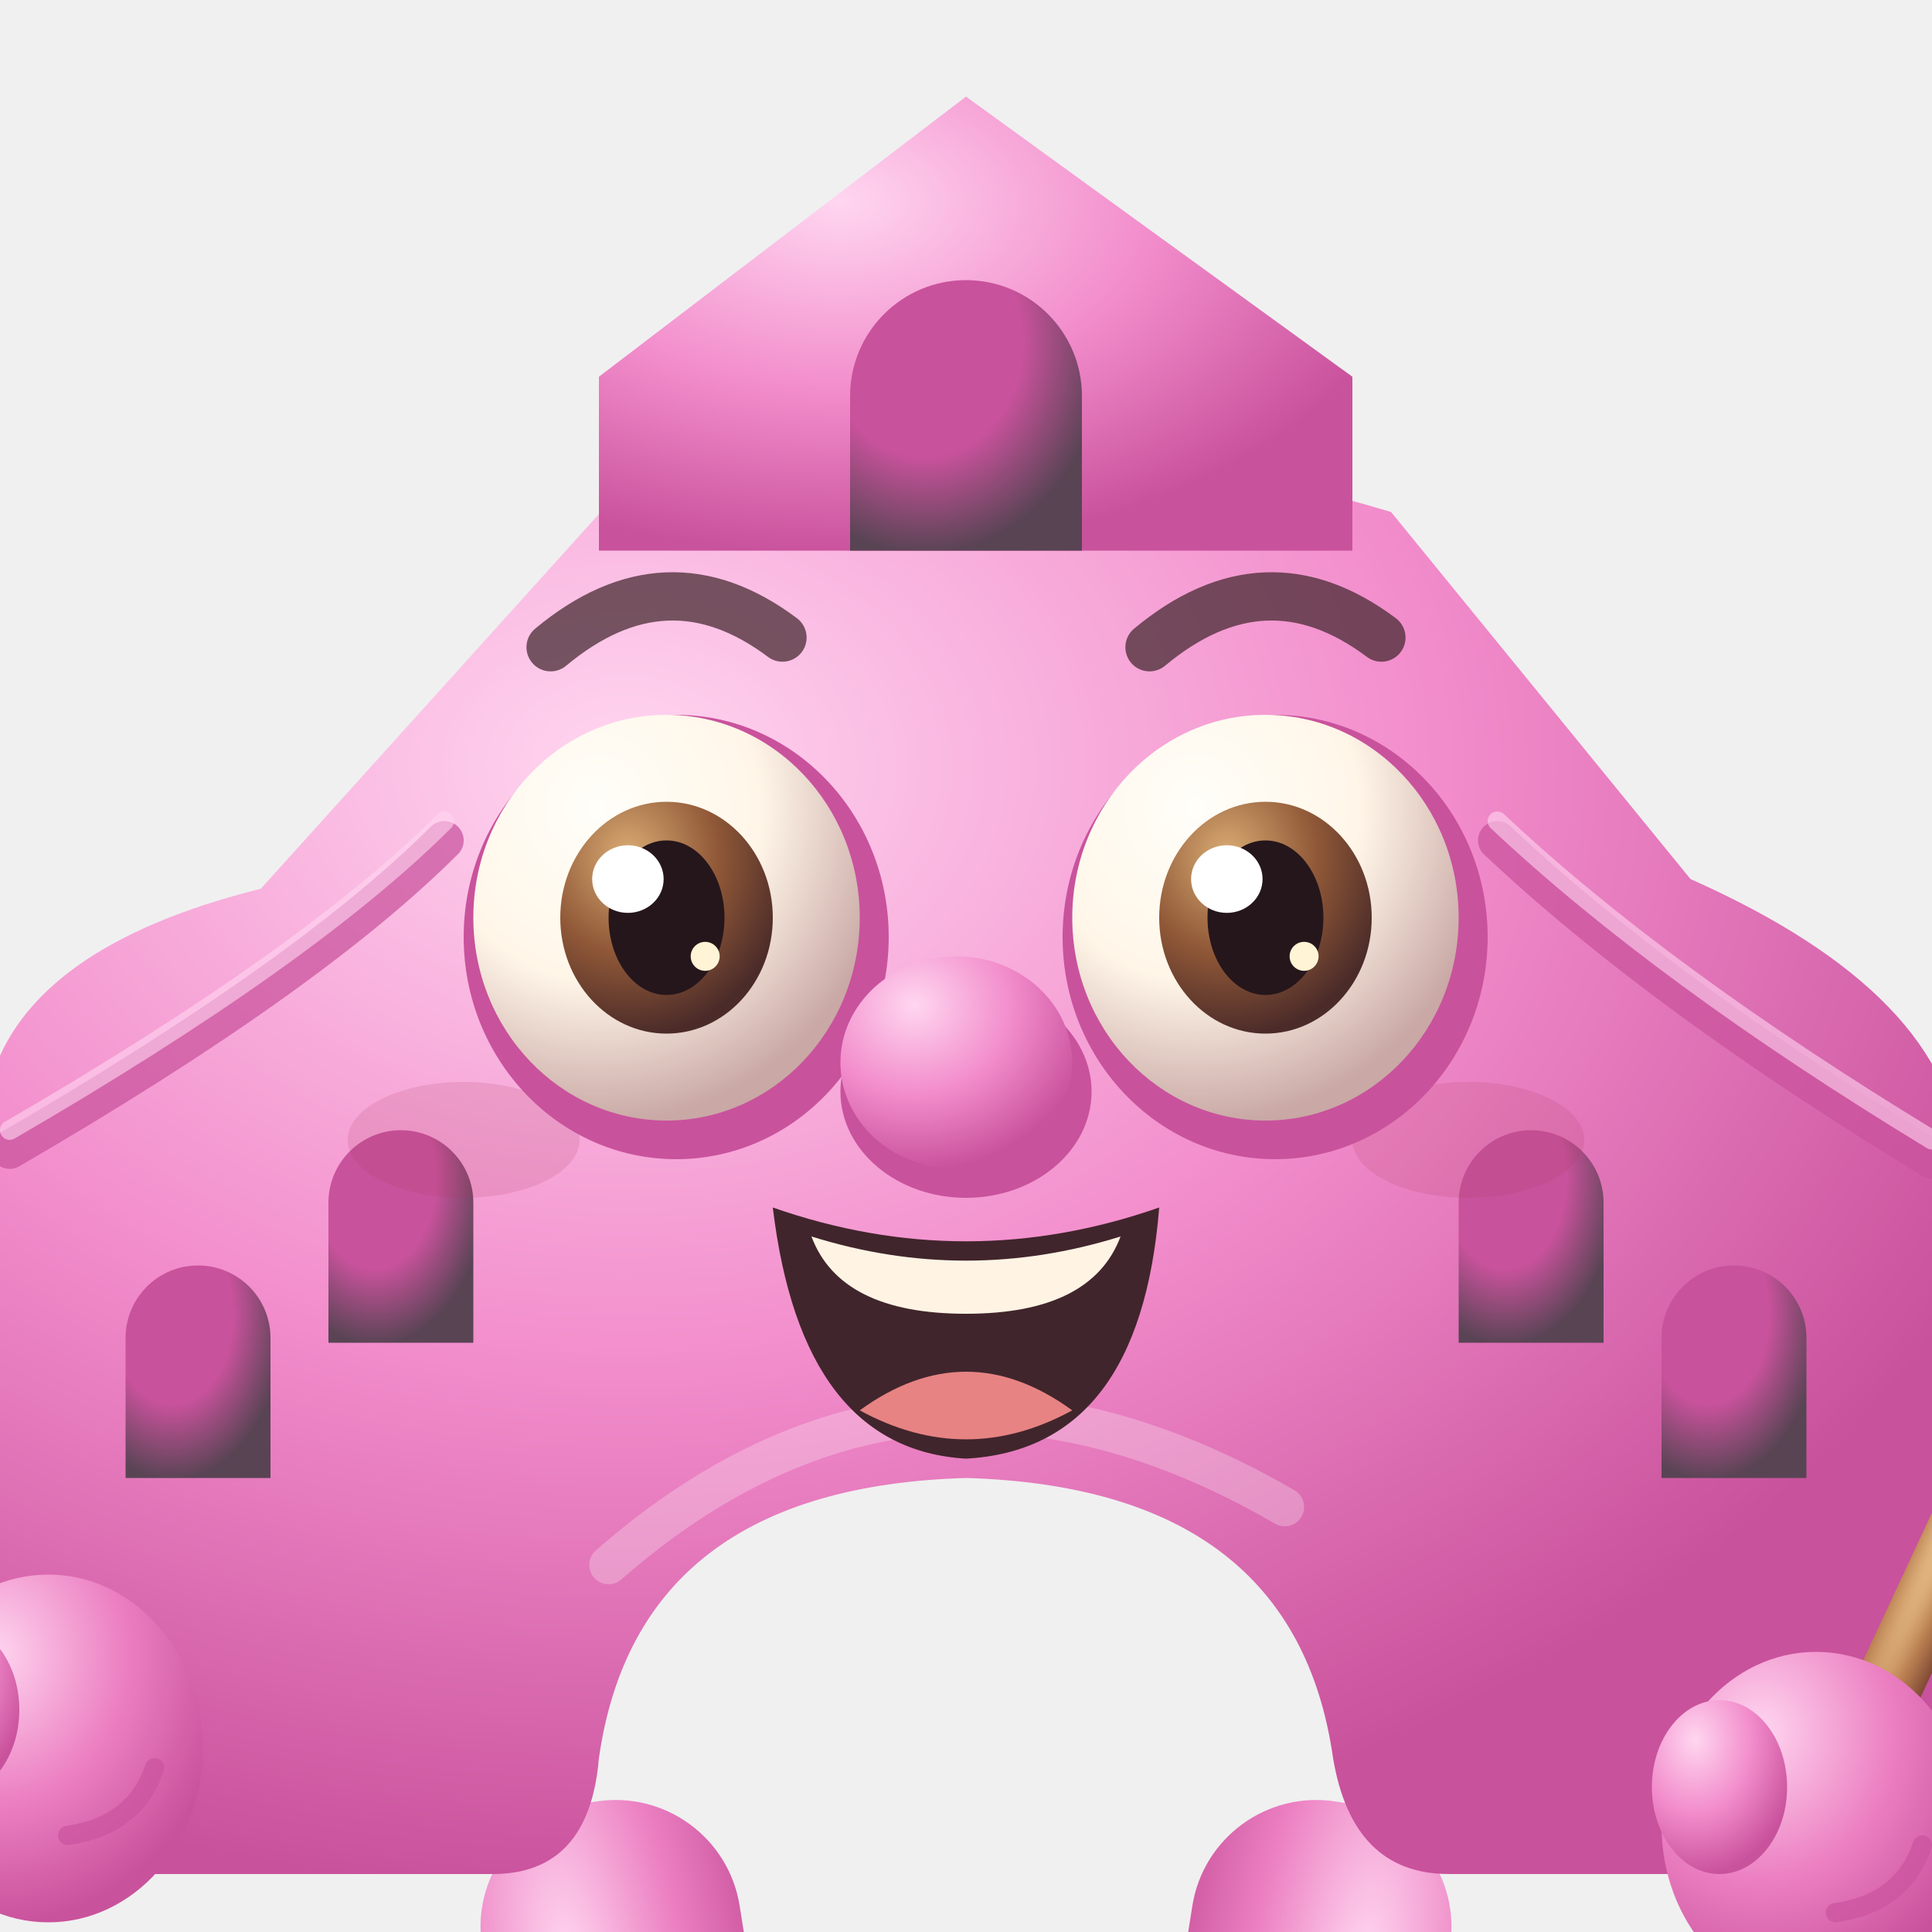
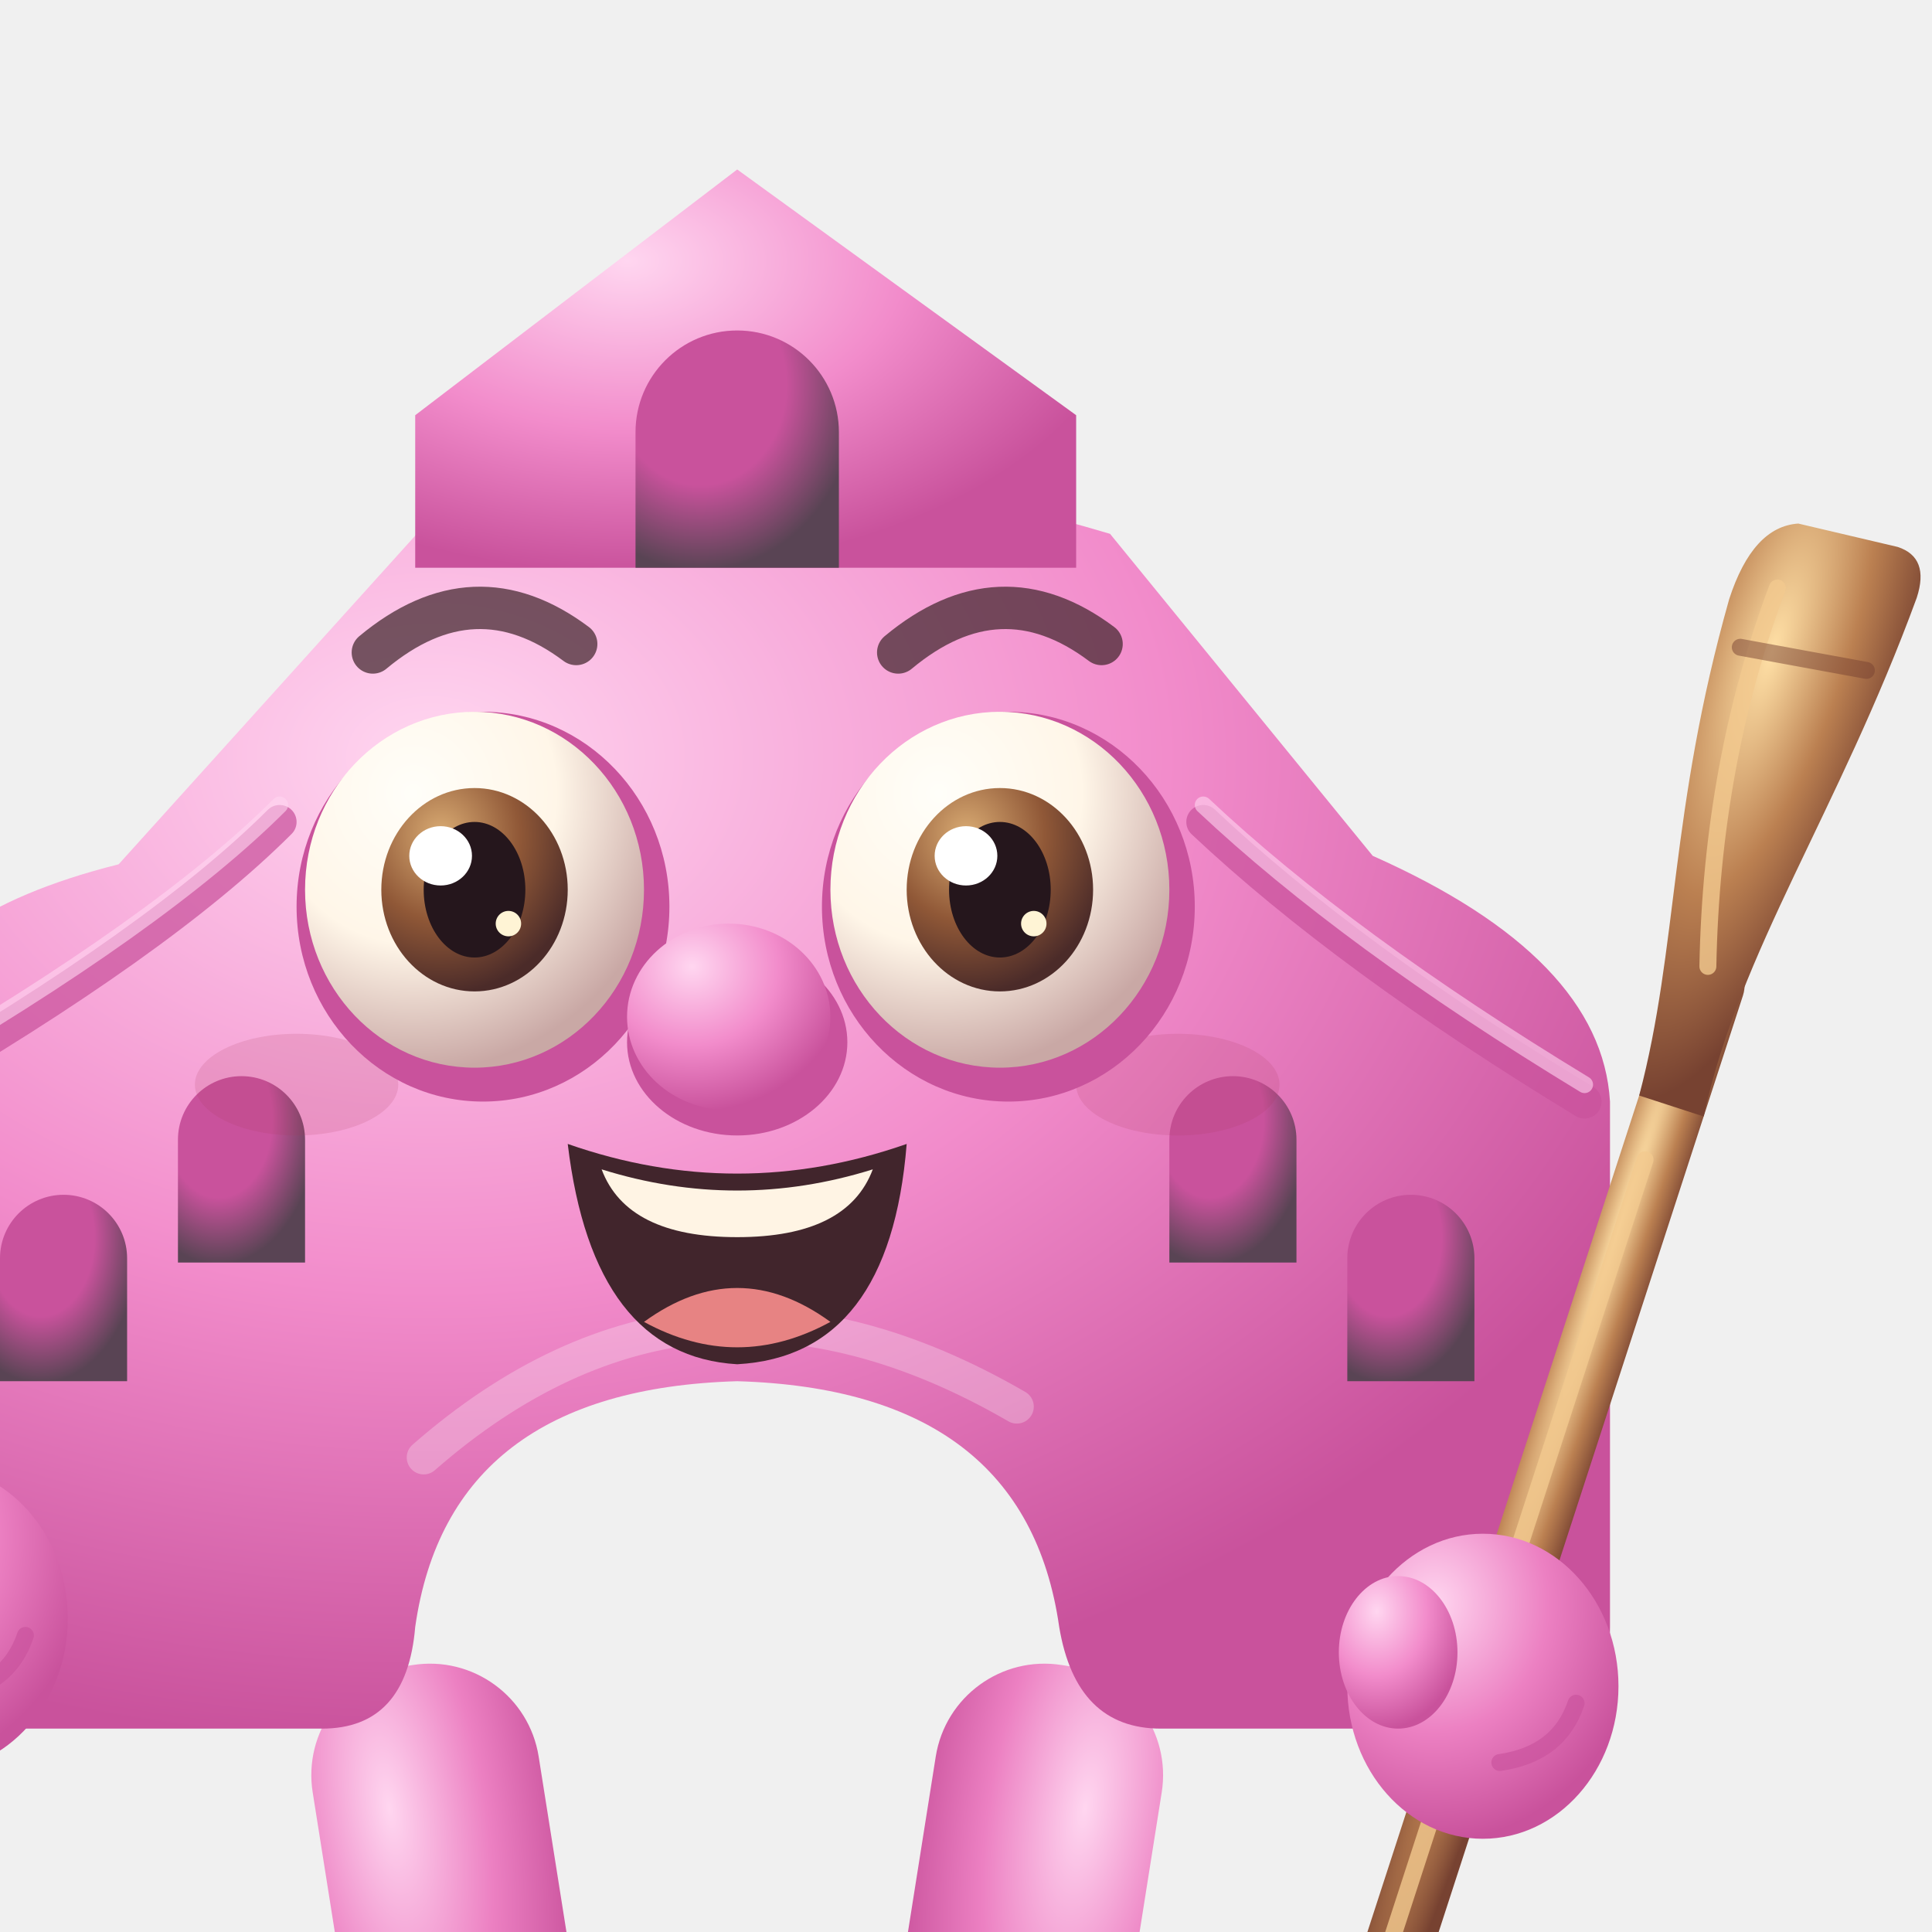
<svg xmlns="http://www.w3.org/2000/svg" viewBox="0 0 64 64" width="48" height="48" role="img" aria-label="Venice, Channels">
  <defs>
    <radialGradient id="sm-venice-clay" cx="32%" cy="23%" r="78%">
      <stop offset="0" stop-color="#FFD6F0" />
      <stop offset="0.54" stop-color="#F28CCB" />
      <stop offset="1" stop-color="#C9529C" />
    </radialGradient>
    <radialGradient id="sm-venice-arm" cx="32%" cy="23%" r="78%">
      <stop offset="0" stop-color="#FFD6F0" />
      <stop offset="0.54" stop-color="#EC80C2" />
      <stop offset="1" stop-color="#C9529C" />
    </radialGradient>
    <radialGradient id="sm-venice-recess" cx="32%" cy="23%" r="78%">
      <stop offset="0" stop-color="#C9529C" />
      <stop offset="0.54" stop-color="#C9529C" />
      <stop offset="1" stop-color="#594454" />
    </radialGradient>
    <radialGradient id="sm-venice-boot" cx="32%" cy="23%" r="78%">
      <stop offset="0" stop-color="#d39a69" />
      <stop offset="0.54" stop-color="#966347" />
      <stop offset="1" stop-color="#4a302d" />
    </radialGradient>
    <radialGradient id="sm-venice-wood" cx="32%" cy="23%" r="78%">
      <stop offset="0" stop-color="#ffe0a6" />
      <stop offset="0.54" stop-color="#bb8051" />
      <stop offset="1" stop-color="#774231" />
    </radialGradient>
    <radialGradient id="sm-venice-gold" cx="32%" cy="23%" r="78%">
      <stop offset="0" stop-color="#fff5bb" />
      <stop offset="0.54" stop-color="#ebba54" />
      <stop offset="1" stop-color="#aa612e" />
    </radialGradient>
    <radialGradient id="sm-venice-red" cx="32%" cy="23%" r="78%">
      <stop offset="0" stop-color="#ffb3a4" />
      <stop offset="0.54" stop-color="#e47065" />
      <stop offset="1" stop-color="#a53247" />
    </radialGradient>
    <radialGradient id="sm-venice-white" cx="32%" cy="23%" r="78%">
      <stop offset="0" stop-color="#fffef9" />
      <stop offset="0.54" stop-color="#fff6e8" />
      <stop offset="1" stop-color="#c9a8a5" />
    </radialGradient>
    <radialGradient id="sm-venice-iris" cx="32%" cy="23%" r="78%">
      <stop offset="0" stop-color="#d9ab73" />
      <stop offset="0.54" stop-color="#905837" />
      <stop offset="1" stop-color="#4b2b29" />
    </radialGradient>
    <radialGradient id="sm-venice-floor">
      <stop stop-color="#38252e" stop-opacity=".31" />
      <stop offset=".55" stop-color="#483442" stop-opacity=".2" />
      <stop offset="1" stop-color="#483442" stop-opacity="0" />
    </radialGradient>
  </defs>
-   <g transform="scale(0.32) translate(-50 -63)">
+   <g transform="scale(0.2807) translate(-63 -53)">
    <g transform="translate(119 302) rotate(-9) scale(1 1)">
      <rect x="-13" y="-53" width="27" height="71" rx="13" fill="url(#sm-venice-arm)" />
      <path d="M-17-13Q-12-20 12-17Q23-17 21-6L20 23Q32 37 14 45H-27Q-45 44-42 29Q-41 12-22 11Z" fill="url(#sm-venice-boot)" />
      <path d="M-42 32Q-24 42 22 32Q27 46 12 47H-28Q-45 45-42 32Z" fill="#49302b" />
      <path d="M-40 33Q-20 43 24 33" fill="none" stroke="#bd9169" stroke-width="2.7" stroke-linecap="round" stroke-linejoin="round" />
      <path d="M-39 30Q-33 17-19 17M-15-10Q-4-15 13-10" fill="none" stroke="#f1bd89" stroke-width="3" opacity="0.55" stroke-linecap="round" stroke-linejoin="round" />
      <ellipse cx="-15" cy="-3" rx="2.7" ry="2.7" fill="#3b2826" />
      <ellipse cx="2" cy="-1" rx="2.7" ry="2.7" fill="#3b2826" />
      <path d="M-15 -3l17 2" fill="none" stroke="#f4d3a6" stroke-width="2.5" stroke-linecap="round" stroke-linejoin="round" />
      <ellipse cx="-17" cy="4" rx="2.7" ry="2.7" fill="#3b2826" />
      <ellipse cx="0" cy="6" rx="2.7" ry="2.7" fill="#3b2826" />
      <path d="M-17 4l17 2" fill="none" stroke="#f4d3a6" stroke-width="2.5" stroke-linecap="round" stroke-linejoin="round" />
      <ellipse cx="-19" cy="11" rx="2.7" ry="2.7" fill="#3b2826" />
      <ellipse cx="-2" cy="13" rx="2.7" ry="2.7" fill="#3b2826" />
      <path d="M-19 11l17 2" fill="none" stroke="#f4d3a6" stroke-width="2.5" stroke-linecap="round" stroke-linejoin="round" />
      <path d="M-10 17q-14 9-17 5M-10 17q8 4 10 11" fill="none" stroke="#dfad7d" stroke-width="2" opacity="0.7" stroke-linecap="round" stroke-linejoin="round" />
      <path d="M-29 26l6 1m-9-5l4 1m36-3l5-1" fill="none" stroke="#d5a47a" stroke-width="1.5" opacity="0.65" stroke-linecap="round" stroke-linejoin="round" />
    </g>
    <g transform="translate(181 302) rotate(9) scale(-1 1)">
      <rect x="-13" y="-53" width="27" height="71" rx="13" fill="url(#sm-venice-arm)" />
      <path d="M-17-13Q-12-20 12-17Q23-17 21-6L20 23Q32 37 14 45H-27Q-45 44-42 29Q-41 12-22 11Z" fill="url(#sm-venice-boot)" />
      <path d="M-42 32Q-24 42 22 32Q27 46 12 47H-28Q-45 45-42 32Z" fill="#49302b" />
      <path d="M-40 33Q-20 43 24 33" fill="none" stroke="#bd9169" stroke-width="2.7" stroke-linecap="round" stroke-linejoin="round" />
      <path d="M-39 30Q-33 17-19 17M-15-10Q-4-15 13-10" fill="none" stroke="#f1bd89" stroke-width="3" opacity="0.55" stroke-linecap="round" stroke-linejoin="round" />
      <ellipse cx="-15" cy="-3" rx="2.7" ry="2.7" fill="#3b2826" />
      <ellipse cx="2" cy="-1" rx="2.7" ry="2.7" fill="#3b2826" />
      <path d="M-15 -3l17 2" fill="none" stroke="#f4d3a6" stroke-width="2.5" stroke-linecap="round" stroke-linejoin="round" />
      <ellipse cx="-17" cy="4" rx="2.7" ry="2.7" fill="#3b2826" />
      <ellipse cx="0" cy="6" rx="2.7" ry="2.7" fill="#3b2826" />
      <path d="M-17 4l17 2" fill="none" stroke="#f4d3a6" stroke-width="2.5" stroke-linecap="round" stroke-linejoin="round" />
      <ellipse cx="-19" cy="11" rx="2.7" ry="2.7" fill="#3b2826" />
      <ellipse cx="-2" cy="13" rx="2.7" ry="2.7" fill="#3b2826" />
      <path d="M-19 11l17 2" fill="none" stroke="#f4d3a6" stroke-width="2.5" stroke-linecap="round" stroke-linejoin="round" />
      <path d="M-10 17q-14 9-17 5M-10 17q8 4 10 11" fill="none" stroke="#dfad7d" stroke-width="2" opacity="0.7" stroke-linecap="round" stroke-linejoin="round" />
      <path d="M-29 26l6 1m-9-5l4 1m36-3l5-1" fill="none" stroke="#d5a47a" stroke-width="1.5" opacity="0.65" stroke-linecap="round" stroke-linejoin="round" />
    </g>
    <path d="M111 187Q65 176 45 220Q37 249 59 254Q76 247 76 225L110 211Z" fill="url(#sm-venice-arm)" />
    <path d="M207 183Q238 183 250 239L232 254Q219 209 204 222Z" fill="url(#sm-venice-arm)" />
    <path d="M49 244V175Q53 161 77 155L114 114Q147 102 194 116L225 154Q252 166 253 183V245Q253 257 242 257H200Q190 257 188 245Q184 217 150 216Q116 217 112 245Q111 257 101 257H61Q49 257 49 244Z" fill="url(#sm-venice-clay)" />
    <path d="M112 102L150 73L190 102V120H112Z" fill="url(#sm-venice-clay)" />
    <path d="M138 120v-16a12 12 0 0 1 24 0v16Z" fill="url(#sm-venice-recess)" />
    <path d="M51 182Q82 164 96 150M205 150Q222 166 250 183" fill="none" stroke="#C9529C" stroke-width="4" opacity="0.73" stroke-linecap="round" stroke-linejoin="round" />
    <g transform="translate(0 -2)">
      <path d="M51 182Q82 164 96 150M205 150Q222 166 250 183" fill="none" stroke="#FFD6F0" stroke-width="2" opacity="0.6" stroke-linecap="round" stroke-linejoin="round" />
    </g>
    <path d="M63 216v-14.5a7.5 7.5 0 0 1 15 0v14.5Z" fill="url(#sm-venice-recess)" />
    <path d="M84 202v-14.5a7.5 7.5 0 0 1 15 0v14.5Z" fill="url(#sm-venice-recess)" />
    <path d="M201 202v-14.5a7.5 7.5 0 0 1 15 0v14.5Z" fill="url(#sm-venice-recess)" />
    <path d="M222 216v-14.5a7.5 7.5 0 0 1 15 0v14.5Z" fill="url(#sm-venice-recess)" />
    <path d="M113 225Q145 197 183 219" fill="none" stroke="white" stroke-width="4" opacity="0.26" stroke-linecap="round" stroke-linejoin="round" />
    <ellipse cx="55" cy="244" rx="16" ry="18" fill="url(#sm-venice-arm)" />
    <ellipse cx="45" cy="240" rx="7" ry="9" fill="url(#sm-venice-clay)" />
    <path d="M57 253q7 -1 9 -7" fill="none" stroke="#C9529C" stroke-width="2" opacity="0.65" stroke-linecap="round" stroke-linejoin="round" />
    <g transform="translate(150 158)">
      <ellipse cx="-52" cy="23" rx="12" ry="6" fill="#a63655" opacity=".15" />
      <ellipse cx="52" cy="23" rx="12" ry="6" fill="#a63655" opacity=".15" />
      <g class="sm-blink">
        <g transform="translate(-31 0)">
          <path d="M-12 -28Q0 -38 12 -29" fill="none" stroke="#41252C" stroke-width="5" opacity="0.72" stroke-linecap="round" stroke-linejoin="round" />
          <ellipse cx="1" cy="2" rx="22" ry="23" fill="#C9529C" />
          <ellipse cx="0" cy="0" rx="20" ry="21" fill="url(#sm-venice-white)" />
          <ellipse cx="0" cy="0" rx="11" ry="12" fill="url(#sm-venice-iris)" />
          <ellipse cx="0" cy="0" rx="6" ry="8" fill="#25161c" />
          <ellipse cx="-4" cy="-4" rx="3.7" ry="3.5" fill="white" />
          <ellipse cx="4" cy="4" rx="1.5" ry="1.5" fill="#fff4d5" />
        </g>
        <g transform="translate(31 0)">
          <path d="M-12 -28Q0 -38 12 -29" fill="none" stroke="#41252C" stroke-width="5" opacity="0.72" stroke-linecap="round" stroke-linejoin="round" />
          <ellipse cx="1" cy="2" rx="22" ry="23" fill="#C9529C" />
          <ellipse cx="0" cy="0" rx="20" ry="21" fill="url(#sm-venice-white)" />
          <ellipse cx="0" cy="0" rx="11" ry="12" fill="url(#sm-venice-iris)" />
          <ellipse cx="0" cy="0" rx="6" ry="8" fill="#25161c" />
          <ellipse cx="-4" cy="-4" rx="3.7" ry="3.5" fill="white" />
          <ellipse cx="4" cy="4" rx="1.5" ry="1.5" fill="#fff4d5" />
        </g>
      </g>
      <ellipse cx="0" cy="18" rx="13" ry="11" fill="#C9529C" />
      <ellipse cx="-1" cy="15" rx="12" ry="11" fill="url(#sm-venice-clay)" />
      <path d="M-20 30Q0 37 20 30Q18 55 0 56Q-17 55-20 30Z" fill="#41252C" />
      <path d="M-16 33Q0 38 16 33Q13 41 0 41Q-13 41-16 33Z" fill="#fff4e4" />
      <path d="M-11 51Q0 43 11 51Q0 57-11 51Z" fill="#e78383" />
    </g>
-     <g transform="rotate(25 241 246)">
-       <rect x="238" y="167" width="7" height="133" rx="3" fill="url(#sm-venice-wood)" />
-       <path d="M238 272Q225 288 231 315Q241 325 252 315Q257 287 245 272Z" fill="url(#sm-venice-wood)" />
-       <path d="M238 288Q235 301 237 311" fill="none" stroke="white" stroke-width="4" opacity="0.26" stroke-linecap="round" stroke-linejoin="round" />
+     <g transform="rotate(18 238 252)">
+       <rect x="234" y="161" width="8" height="151" rx="4" fill="url(#sm-venice-wood)" />
+       <path d="M234 180C233 162 227 147 226 121Q226 112 231 110L243 109Q247 109 247 114C246 141 240 160 242 180Z" fill="url(#sm-venice-wood)" />
+       <path d="M231 118Q230 140 237 163M237 187V303" fill="none" stroke="#f2c98e" stroke-width="2" opacity="0.8" stroke-linecap="round" stroke-linejoin="round" />
+       <path d="M229 126L244 124" fill="none" stroke="#774231" stroke-width="2" opacity="0.5" stroke-linecap="round" stroke-linejoin="round" />
    </g>
    <ellipse cx="238" cy="252" rx="16" ry="18" fill="url(#sm-venice-arm)" />
    <ellipse cx="228" cy="248" rx="7" ry="9" fill="url(#sm-venice-clay)" />
    <path d="M240 261q7 -1 9 -7" fill="none" stroke="#C9529C" stroke-width="2" opacity="0.65" stroke-linecap="round" stroke-linejoin="round" />
  </g>
</svg>
